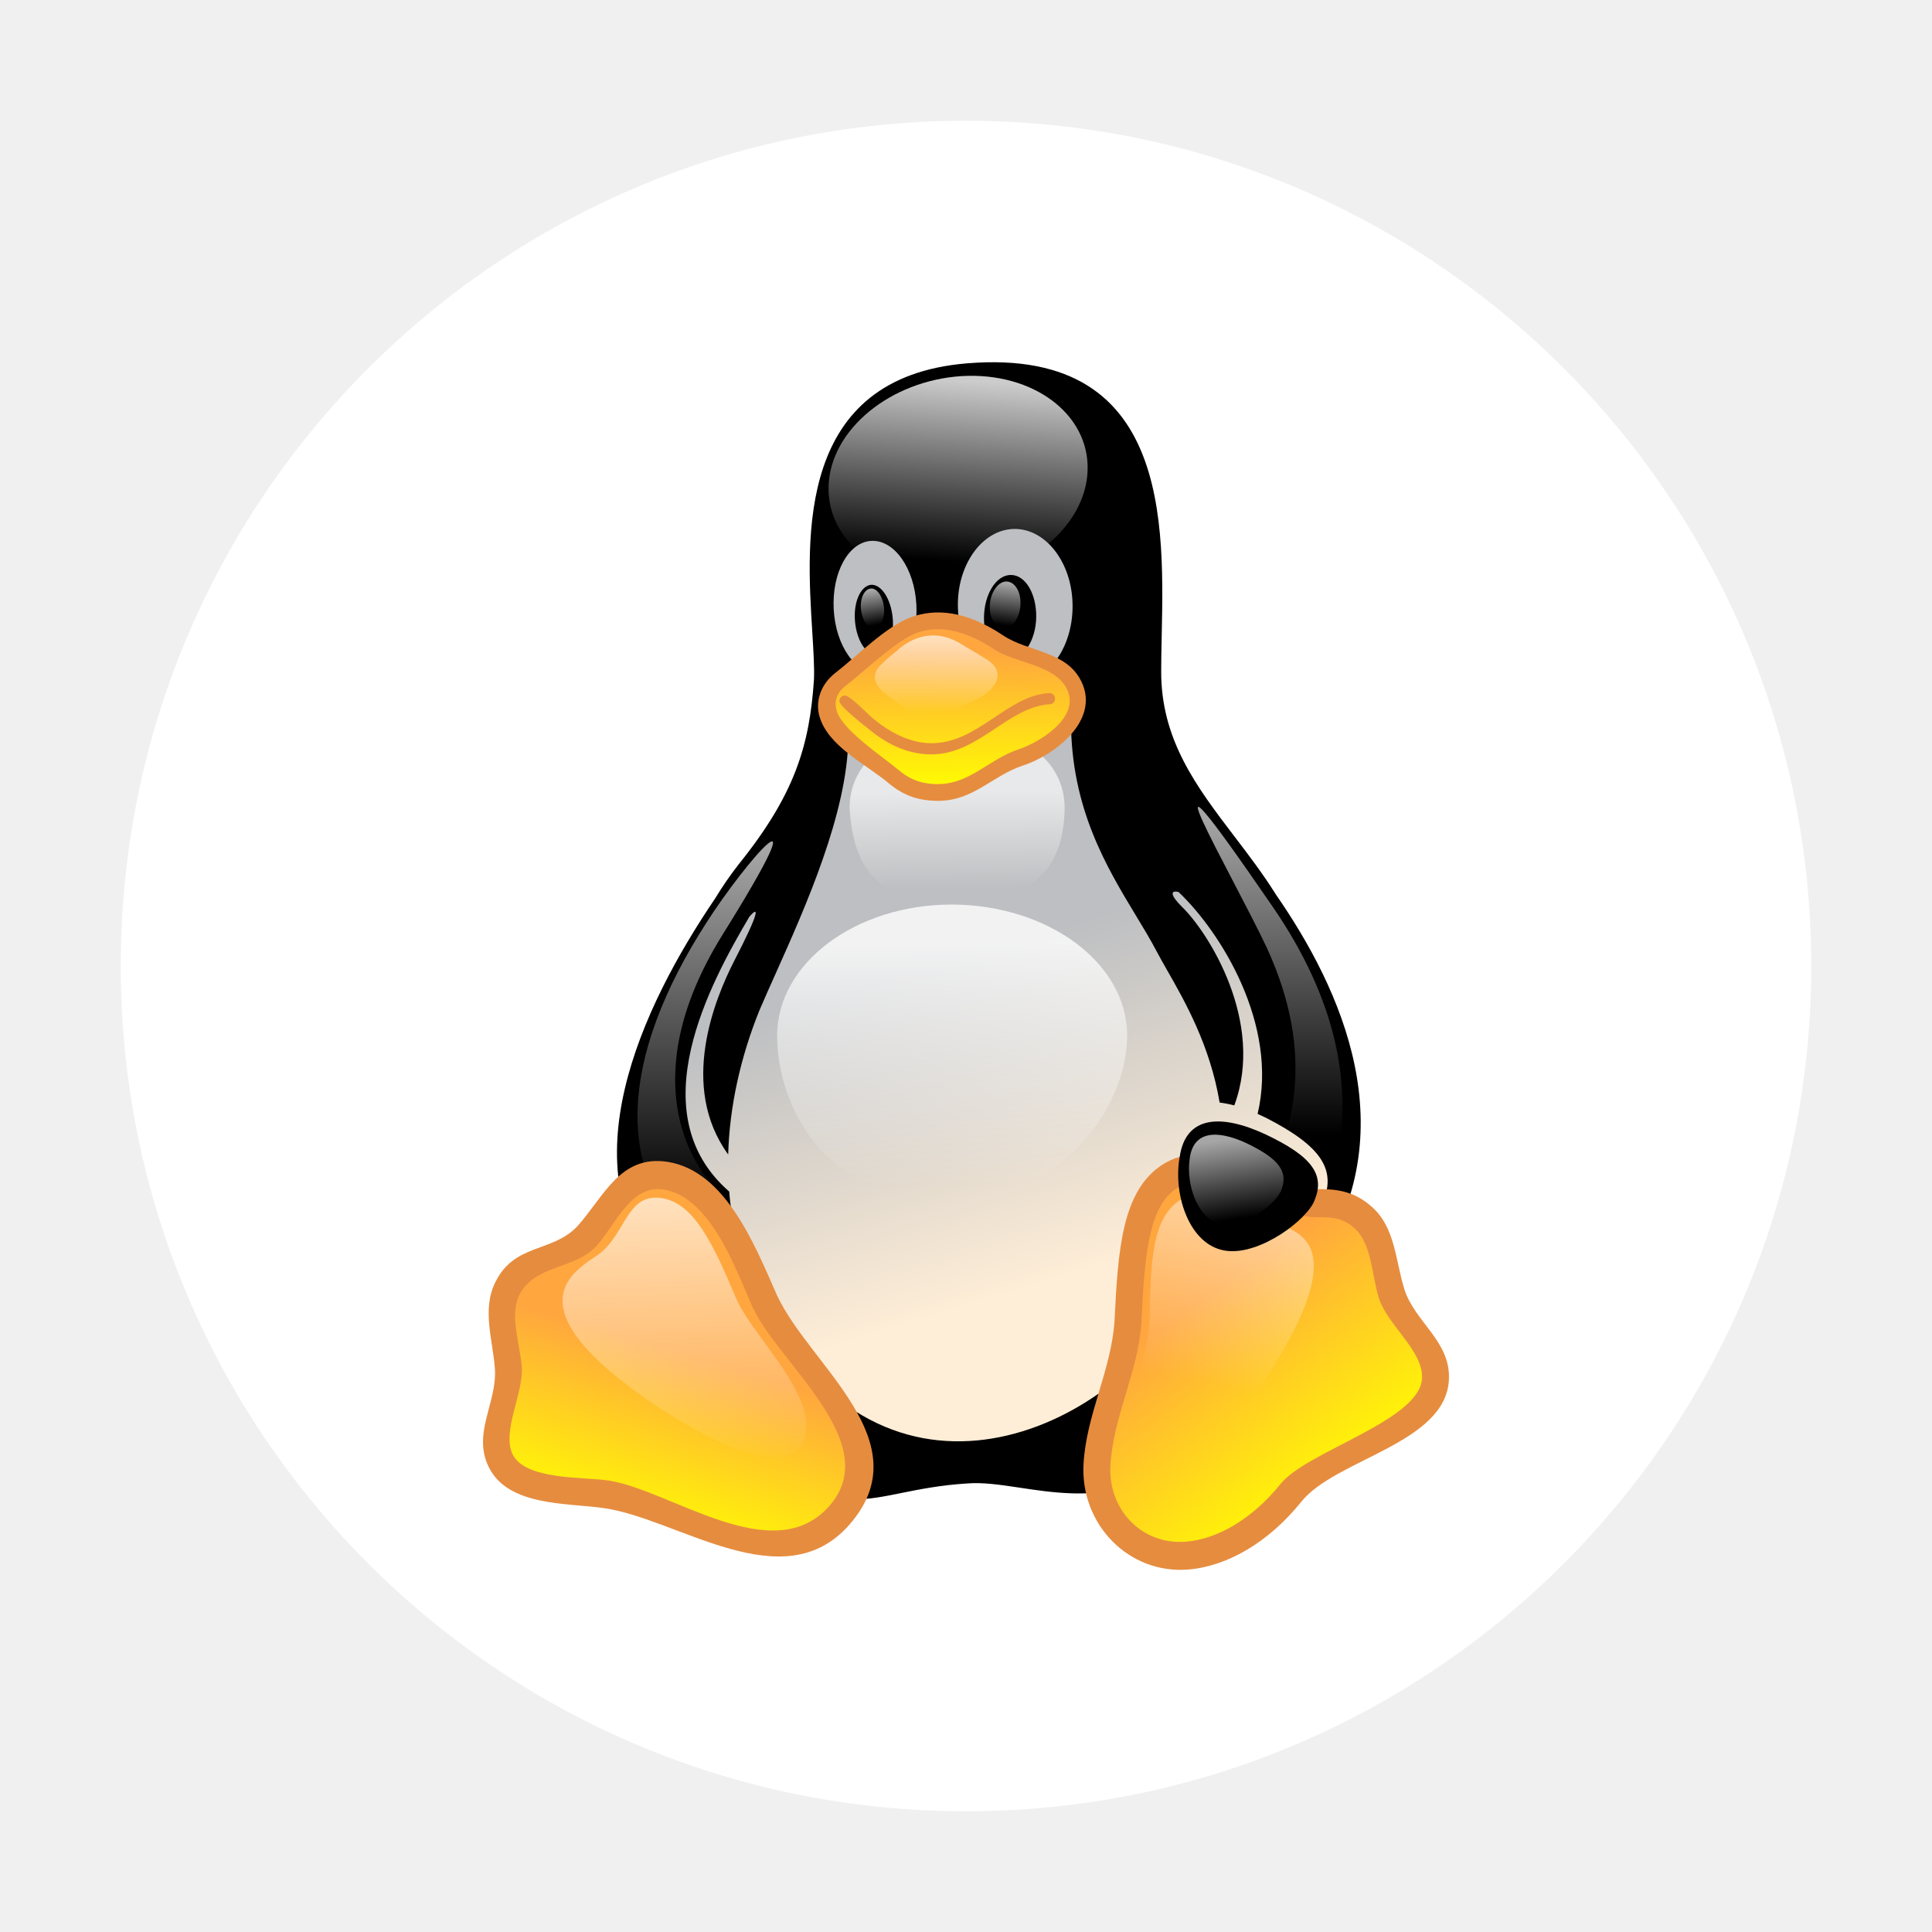
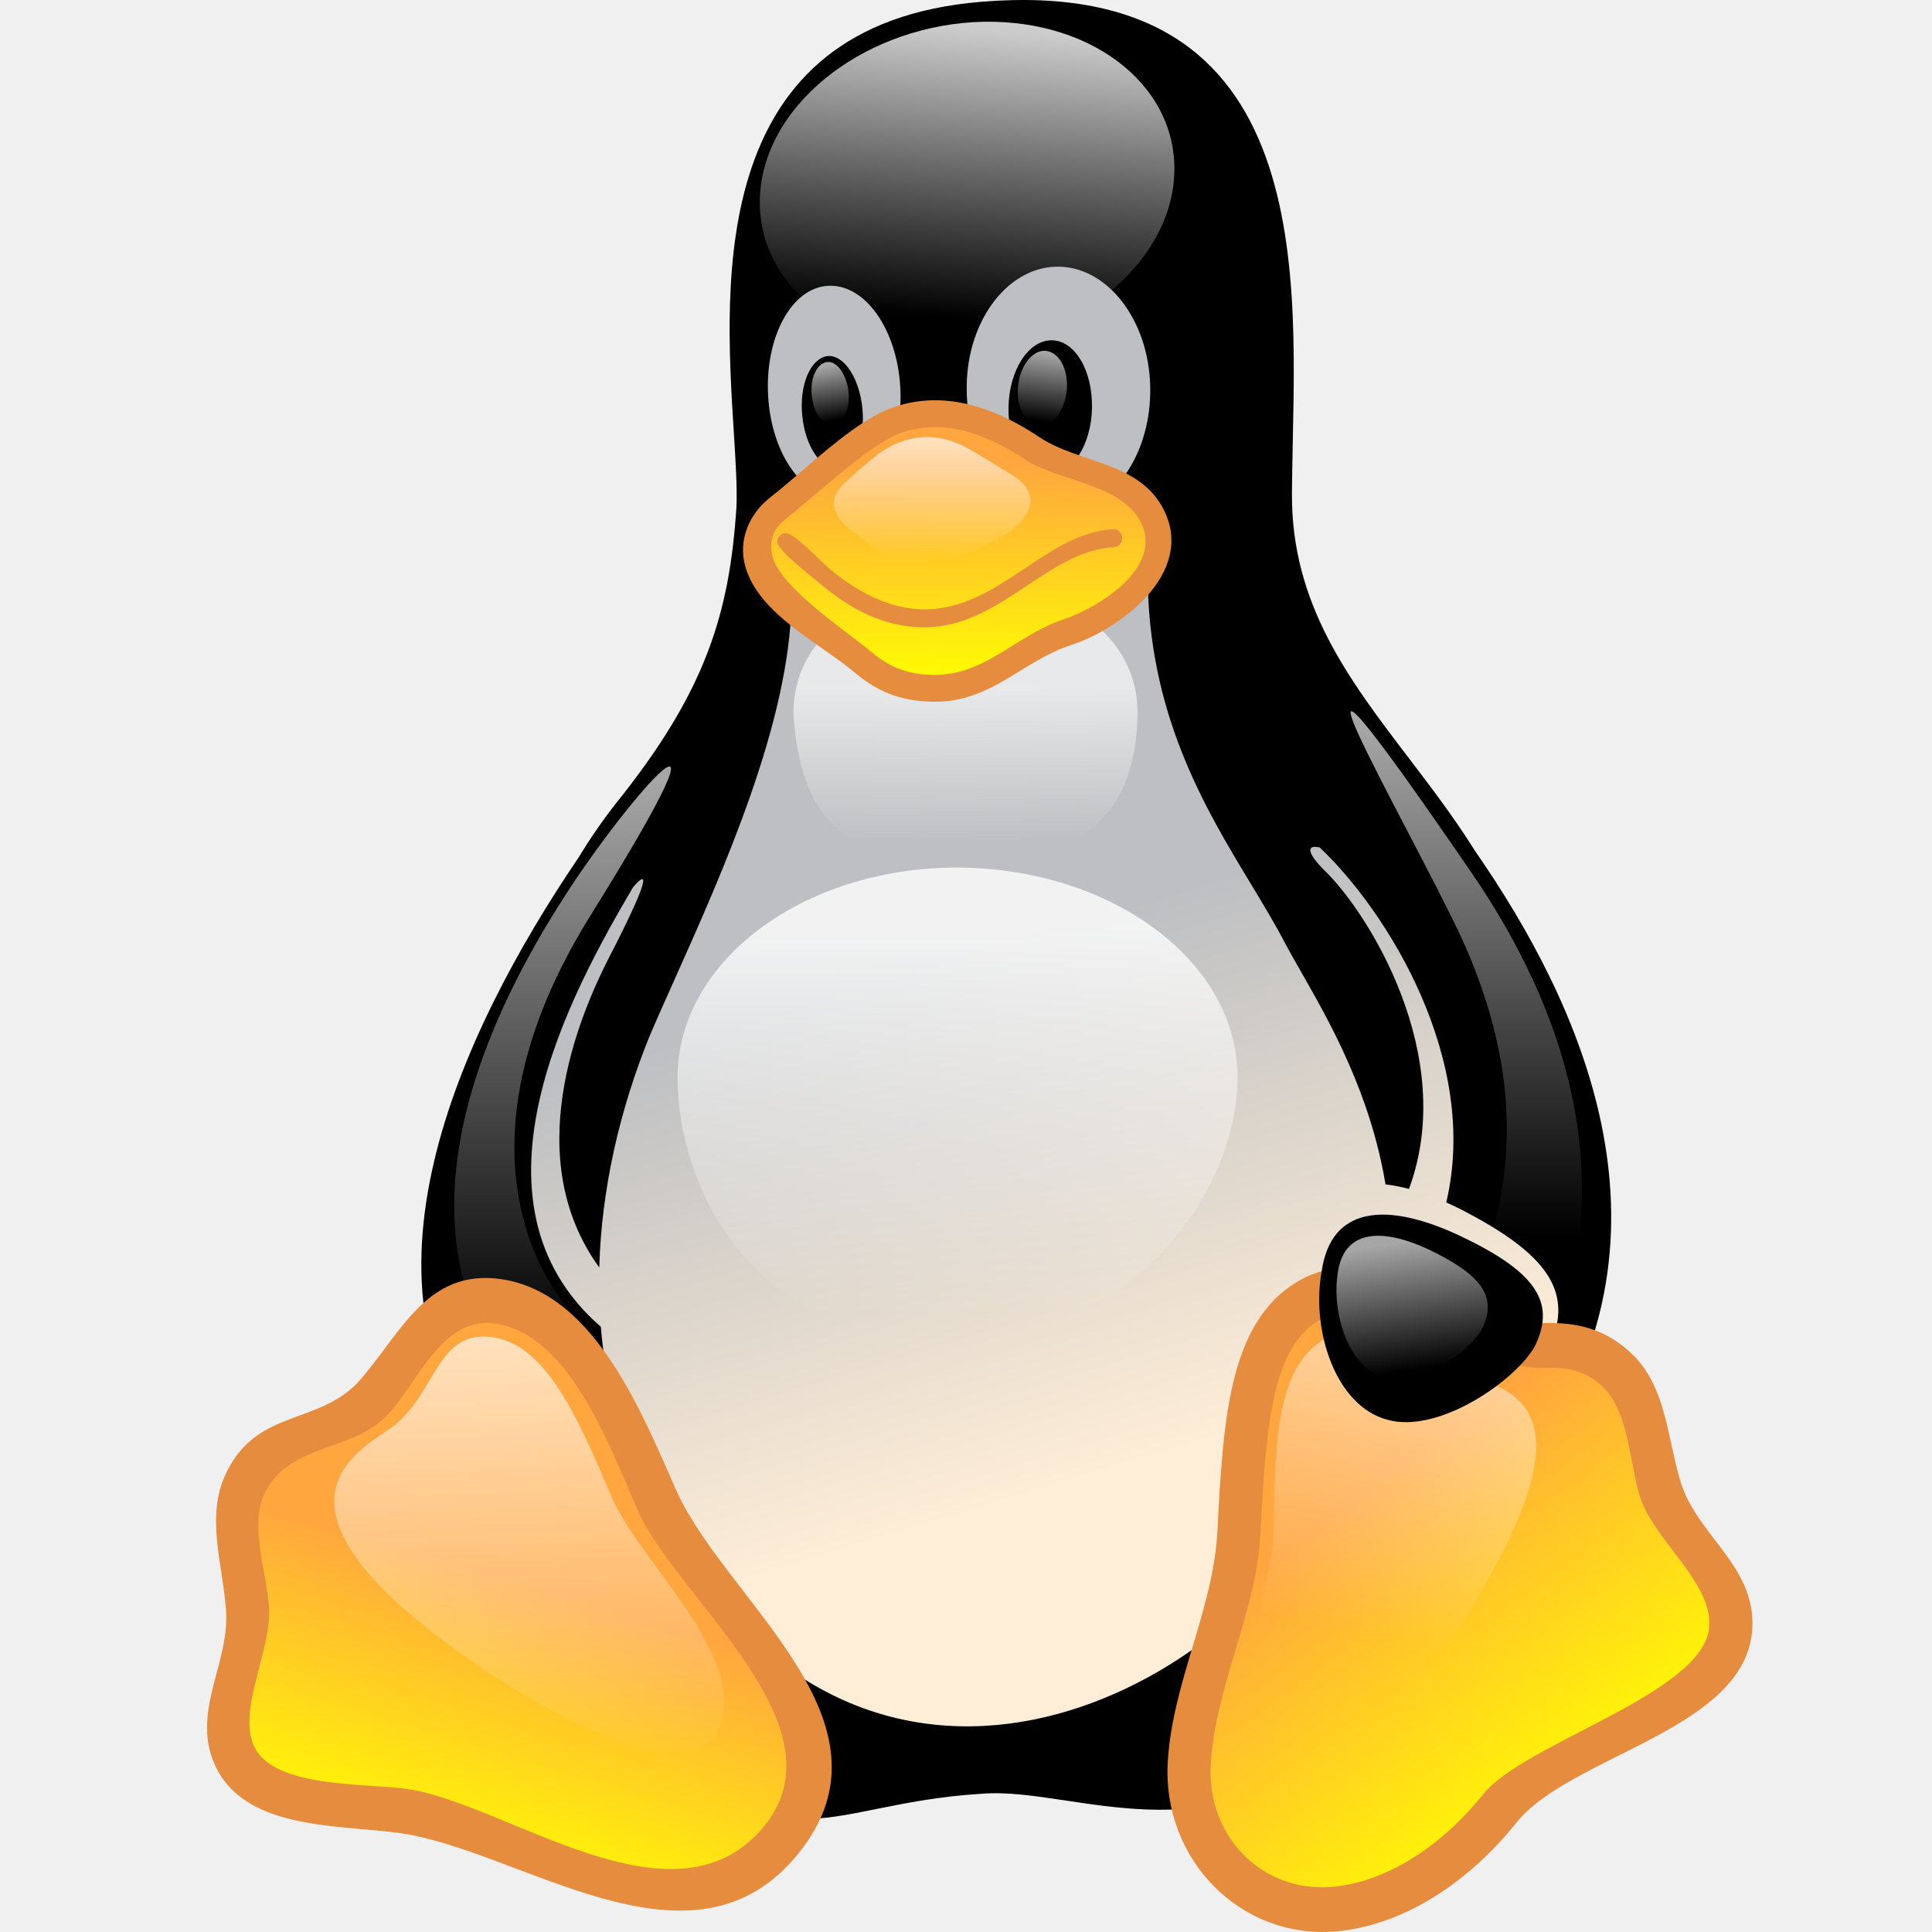
- <svg xmlns="http://www.w3.org/2000/svg" width="32" height="32" viewBox="0 0 32 32" fill="none">
-   <path d="M30 16C30 23.728 23.735 30 16 30C8.265 30 2 23.728 2 16C2 8.265 8.265 2 16 2C23.735 2 30 8.265 30 16Z" fill="white" />
-   <path d="M11.307 21.91C11.181 21.723 11.072 21.471 10.983 21.17C9.376 19.358 10.617 16.692 11.845 14.881C11.963 14.687 12.091 14.5 12.23 14.322C13.167 13.158 13.409 12.348 13.482 11.252C13.49 11.048 13.473 10.778 13.454 10.468C13.355 8.884 13.19 6.252 16.016 6.018C19.549 5.727 19.262 8.971 19.235 10.873C19.234 10.952 19.233 11.028 19.233 11.102C19.223 12.249 19.821 13.034 20.446 13.854C20.674 14.153 20.906 14.457 21.113 14.784C21.119 14.794 21.125 14.804 21.131 14.813C22.222 16.388 23.3 18.737 21.8 20.965C21.589 21.726 21.27 22.424 20.844 22.992C19.314 25.005 17.954 24.801 16.892 24.641C16.572 24.593 16.279 24.549 16.016 24.571C15.58 24.598 15.231 24.668 14.929 24.729C13.761 24.965 13.305 25.057 11.307 21.91Z" fill="black" />
-   <path d="M18.014 7.795C17.982 8.727 16.992 9.537 15.807 9.612C14.621 9.687 13.691 8.979 13.724 8.047C13.757 7.114 14.746 6.304 15.931 6.229C17.117 6.161 18.047 6.862 18.014 7.795Z" fill="url(#paint0_linear_7188_15880)" />
-   <path fill-rule="evenodd" clip-rule="evenodd" d="M15.866 10.061C15.875 10.568 16.107 11.001 16.433 11.196C15.37 11.1 14.051 11.489 14.051 12.225C14.035 13.471 13.342 15.02 12.843 16.135C12.745 16.355 12.654 16.557 12.577 16.738C12.269 17.502 12.083 18.32 12.061 19.122C11.243 17.995 11.838 16.549 12.158 15.921C12.585 15.095 12.576 14.992 12.411 15.185C11.776 16.265 10.58 18.433 12.078 19.736C12.125 20.318 12.267 20.882 12.518 21.4C14.523 25.442 18.276 23.782 19.514 21.686C19.679 21.387 19.812 21.099 19.918 20.82C19.98 20.86 20.046 20.89 20.117 20.91C20.739 21.093 21.669 20.392 21.892 19.957C22.16 19.378 21.885 18.984 20.968 18.514C20.922 18.491 20.875 18.469 20.83 18.449C21.181 16.968 20.212 15.428 19.52 14.774C19.391 14.743 19.373 14.816 19.573 15.016C20.009 15.434 20.957 16.923 20.444 18.309C20.36 18.287 20.278 18.271 20.201 18.262C20.043 17.316 19.623 16.58 19.329 16.066C19.263 15.95 19.203 15.844 19.154 15.751C19.055 15.562 18.937 15.366 18.811 15.159C18.328 14.36 17.739 13.384 17.739 11.94C17.665 11.622 17.365 11.41 16.966 11.293C17.429 11.199 17.777 10.658 17.765 10.007C17.752 9.306 17.313 8.748 16.789 8.761C16.265 8.775 15.846 9.36 15.866 10.061ZM16.298 10.218C16.291 10.606 16.475 10.919 16.717 10.919C16.953 10.919 17.156 10.606 17.163 10.225C17.169 9.837 16.986 9.523 16.743 9.523C16.501 9.523 16.305 9.837 16.298 10.218Z" fill="url(#paint1_linear_7188_15880)" />
-   <path fill-rule="evenodd" clip-rule="evenodd" d="M14.556 11.15C14.935 11.13 15.211 10.619 15.178 10.014C15.145 9.408 14.811 8.938 14.431 8.959C14.051 8.979 13.776 9.489 13.809 10.095C13.842 10.701 14.176 11.171 14.556 11.15ZM14.785 10.225C14.818 10.544 14.7 10.817 14.529 10.844C14.359 10.864 14.195 10.626 14.163 10.306C14.13 9.986 14.248 9.714 14.418 9.687C14.588 9.666 14.752 9.905 14.785 10.225Z" fill="url(#paint2_linear_7188_15880)" />
-   <path d="M16.396 10C16.376 10.218 16.475 10.395 16.612 10.408C16.75 10.422 16.881 10.252 16.9 10.041C16.92 9.823 16.822 9.646 16.684 9.632C16.547 9.619 16.416 9.789 16.396 10Z" fill="url(#paint3_linear_7188_15880)" />
-   <path d="M14.641 10.054C14.661 10.231 14.589 10.388 14.484 10.401C14.379 10.415 14.281 10.279 14.261 10.095C14.241 9.918 14.313 9.762 14.418 9.748C14.523 9.734 14.621 9.877 14.641 10.054Z" fill="url(#paint4_linear_7188_15880)" />
-   <path d="M18.669 17.153C18.669 18.351 17.562 19.902 15.662 19.889C13.704 19.902 12.872 18.351 12.872 17.153C12.872 15.955 14.169 14.982 15.767 14.982C17.372 14.989 18.669 15.955 18.669 17.153Z" fill="url(#paint5_linear_7188_15880)" />
-   <path d="M17.634 13.389C17.614 14.628 16.835 14.921 15.852 14.921C14.87 14.921 14.156 14.737 14.071 13.389C14.071 12.545 14.87 12.055 15.852 12.055C16.835 12.048 17.634 12.539 17.634 13.389Z" fill="url(#paint6_linear_7188_15880)" />
-   <path d="M11.693 15.295C12.335 14.281 13.691 12.722 11.949 15.512C10.534 17.813 11.425 19.29 11.883 19.698C13.206 20.923 13.154 21.747 12.112 21.1C9.879 19.718 10.344 17.391 11.693 15.295Z" fill="url(#paint7_linear_7188_15880)" />
-   <path d="M20.988 15.71C20.431 14.519 18.663 11.497 21.073 15.009C23.268 18.187 21.728 20.399 21.453 20.617C21.178 20.835 20.255 21.277 20.523 20.508C20.798 19.739 22.161 18.283 20.988 15.71Z" fill="url(#paint8_linear_7188_15880)" />
-   <path d="M11.208 25.102C9.741 24.292 7.612 25.259 8.385 23.067C8.542 22.57 8.156 21.822 8.405 21.338C8.7 20.746 9.335 20.875 9.715 20.481C10.088 20.072 10.324 19.365 11.025 19.474C11.719 19.582 12.184 20.467 12.669 21.556C13.029 22.332 14.3 23.428 14.215 24.299C14.11 25.633 12.649 25.885 11.208 25.102Z" fill="url(#paint9_linear_7188_15880)" />
-   <path fill-rule="evenodd" clip-rule="evenodd" d="M9.877 20.64C9.52 21.03 8.865 20.937 8.602 21.448C8.433 21.776 8.617 22.279 8.642 22.639C8.673 23.082 8.305 23.711 8.492 24.09C8.703 24.515 9.653 24.46 10.071 24.521C11.102 24.672 12.806 26.006 13.739 24.941C14.65 23.9 12.898 22.582 12.468 21.657C12.189 21.029 11.771 19.825 10.992 19.703C10.443 19.617 10.193 20.294 9.877 20.64ZM11.058 19.244C12.028 19.396 12.513 20.653 12.871 21.457C13.414 22.623 15.275 23.875 14.069 25.253C12.973 26.504 11.244 25.16 10.009 24.98C9.392 24.89 8.419 24.954 8.096 24.301C7.818 23.74 8.236 23.231 8.197 22.672C8.164 22.195 7.976 21.683 8.208 21.23C8.525 20.594 9.139 20.748 9.555 20.319C9.998 19.833 10.263 19.121 11.058 19.244Z" fill="#E68C3F" />
-   <path d="M21.381 24.728C22.455 23.373 24.846 23.652 23.235 21.794C22.894 21.393 22.999 20.535 22.58 20.168C22.088 19.718 21.545 20.086 21.047 19.855C20.549 19.603 20.025 19.12 19.416 19.46C18.807 19.807 18.741 20.705 18.682 21.89C18.63 22.74 17.883 24.163 18.283 24.945C18.859 26.157 20.359 25.994 21.381 24.728Z" fill="url(#paint10_linear_7188_15880)" />
-   <path fill-rule="evenodd" clip-rule="evenodd" d="M21.81 19.698C22.086 19.691 22.416 19.71 22.725 19.992C23.111 20.332 23.114 20.887 23.26 21.351C23.432 21.901 24.035 22.215 23.998 22.859C23.94 23.913 22.114 24.167 21.552 24.876C21.013 25.544 20.33 25.943 19.683 25.996C18.701 26.078 17.889 25.252 17.947 24.244C17.993 23.427 18.409 22.686 18.46 21.876C18.489 21.29 18.52 20.746 18.627 20.305C18.734 19.859 18.927 19.474 19.309 19.257C20.146 18.789 20.954 19.72 21.81 19.698ZM19.522 19.663C19.296 19.793 19.152 20.031 19.059 20.417C18.965 20.807 18.934 21.307 18.905 21.904C18.855 22.716 18.438 23.457 18.392 24.271C18.35 24.997 18.908 25.596 19.647 25.535C20.149 25.493 20.728 25.176 21.21 24.579C21.64 24.037 23.514 23.533 23.553 22.832C23.579 22.375 22.977 21.946 22.836 21.494C22.725 21.14 22.719 20.593 22.436 20.345C22.255 20.179 22.065 20.155 21.821 20.161C21.117 20.18 20.177 19.299 19.522 19.663Z" fill="#E68C3F" />
-   <path d="M20.916 22.917C22.58 20.365 21.342 20.386 20.923 20.188C20.503 19.984 20.064 19.582 19.573 19.861C19.082 20.147 19.056 20.882 19.043 21.849C19.023 22.543 18.466 23.707 18.8 24.353C19.206 25.109 20.189 24.013 20.916 22.917Z" fill="url(#paint11_linear_7188_15880)" />
-   <path d="M10.868 23.285C8.379 21.611 9.545 21.039 9.918 20.773C10.37 20.433 10.376 19.78 10.933 19.841C11.49 19.902 11.818 20.617 12.191 21.502C12.466 22.135 13.422 22.979 13.35 23.707C13.258 24.564 11.942 23.999 10.868 23.285Z" fill="url(#paint12_linear_7188_15880)" />
-   <path d="M21.748 19.936C21.551 20.29 20.752 20.848 20.221 20.699C19.678 20.556 19.429 19.759 19.54 19.16C19.639 18.48 20.221 18.446 20.955 18.786C21.735 19.154 21.977 19.467 21.748 19.936Z" fill="black" />
-   <path d="M21.211 19.739C21.086 19.984 20.562 20.372 20.195 20.27C19.829 20.168 19.645 19.616 19.704 19.201C19.757 18.732 20.15 18.704 20.648 18.936C21.185 19.194 21.355 19.412 21.211 19.739Z" fill="url(#paint13_linear_7188_15880)" />
-   <path d="M14.438 10.857C14.7 10.605 15.335 9.836 16.541 10.639C16.763 10.789 16.947 10.803 17.372 10.993C18.23 11.361 17.824 12.246 16.907 12.545C16.514 12.675 16.161 13.171 15.453 13.124C14.844 13.09 14.687 12.675 14.313 12.45C13.652 12.062 13.554 11.538 13.914 11.259C14.274 10.98 14.412 10.878 14.438 10.857Z" fill="url(#paint14_linear_7188_15880)" />
-   <path fill-rule="evenodd" clip-rule="evenodd" d="M13.994 11.37C13.857 11.476 13.813 11.617 13.858 11.773C13.951 12.094 14.622 12.534 14.879 12.75C15.025 12.873 15.192 12.97 15.462 12.985C16.04 13.024 16.361 12.579 16.867 12.413C17.2 12.304 17.905 11.888 17.671 11.412C17.472 11.005 16.801 10.98 16.468 10.756C15.894 10.374 15.477 10.377 15.179 10.484C14.853 10.602 14.289 11.142 13.994 11.37ZM15.092 10.222C15.479 10.082 15.982 10.102 16.613 10.523C17.028 10.802 17.66 10.775 17.91 11.286C18.229 11.937 17.456 12.512 16.948 12.678C16.403 12.857 16.099 13.306 15.445 13.262C15.106 13.243 14.889 13.116 14.711 12.966C14.341 12.656 13.717 12.361 13.574 11.869C13.495 11.597 13.611 11.32 13.834 11.147C14.195 10.868 14.682 10.369 15.092 10.222Z" fill="#E68C3F" />
-   <path fill-rule="evenodd" clip-rule="evenodd" d="M17.474 11.567C17.477 11.618 17.439 11.662 17.39 11.664C16.697 11.704 16.21 12.495 15.427 12.495C14.989 12.495 14.642 12.284 14.394 12.08C14.344 12.039 13.903 11.699 13.903 11.613C13.903 11.562 13.943 11.52 13.992 11.52C14.085 11.52 14.363 11.822 14.466 11.906C14.7 12.098 15.046 12.31 15.427 12.31C16.202 12.31 16.678 11.519 17.381 11.479C17.43 11.477 17.472 11.516 17.474 11.567Z" fill="#E68C3F" />
-   <path d="M14.844 10.789C14.975 10.667 15.387 10.333 15.931 10.674C16.049 10.742 16.167 10.816 16.337 10.919C16.684 11.13 16.514 11.436 16.095 11.626C15.905 11.708 15.59 11.885 15.355 11.871C15.093 11.844 14.916 11.667 14.745 11.552C14.425 11.334 14.444 11.15 14.595 11.007C14.706 10.898 14.831 10.796 14.844 10.789Z" fill="url(#paint15_linear_7188_15880)" />
+ <svg xmlns="http://www.w3.org/2000/svg" width="28" height="28" viewBox="0 0 28 28" fill="none">
+   <path d="M7.629 22.272C7.454 22.01 7.3 21.658 7.175 21.236C4.926 18.699 6.664 14.967 8.382 12.432C8.547 12.161 8.727 11.899 8.922 11.649C10.233 10.02 10.572 8.886 10.673 7.352C10.685 7.067 10.662 6.689 10.634 6.254C10.496 4.037 10.265 0.352 14.222 0.026C19.167 -0.383 18.765 4.159 18.728 6.822C18.726 6.932 18.725 7.039 18.724 7.143C18.71 8.748 19.548 9.847 20.423 10.994C20.742 11.413 21.066 11.838 21.355 12.297C21.364 12.31 21.373 12.324 21.381 12.338C22.909 14.541 24.418 17.83 22.318 20.949C22.023 22.014 21.576 22.991 20.98 23.787C18.838 26.605 16.935 26.319 15.448 26.095C15 26.028 14.589 25.966 14.222 25.997C13.611 26.034 13.122 26.133 12.699 26.218C11.065 26.548 10.426 26.677 7.629 22.272Z" fill="black" />
+   <path d="M17.019 2.512C16.973 3.818 15.588 4.951 13.929 5.056C12.269 5.161 10.967 4.17 11.013 2.865C11.059 1.56 12.443 0.426 14.103 0.321C15.763 0.226 17.065 1.207 17.019 2.512Z" fill="url(#paint0_linear_7188_15880)" />
+   <path fill-rule="evenodd" clip-rule="evenodd" d="M14.011 5.685C14.024 6.395 14.349 7 14.806 7.273C13.316 7.14 11.471 7.684 11.471 8.715C11.448 10.458 10.478 12.627 9.78 14.187C9.642 14.495 9.515 14.779 9.408 15.031C8.975 16.102 8.716 17.247 8.685 18.369C7.54 16.791 8.372 14.767 8.821 13.888C9.418 12.732 9.406 12.587 9.175 12.858C8.286 14.37 6.612 17.405 8.708 19.229C8.775 20.043 8.973 20.832 9.325 21.557C12.131 27.217 17.385 24.892 19.118 21.958C19.349 21.54 19.535 21.137 19.683 20.747C19.77 20.801 19.863 20.844 19.962 20.872C20.833 21.129 22.135 20.147 22.447 19.538C22.823 18.728 22.438 18.175 21.154 17.518C21.088 17.485 21.024 17.455 20.96 17.427C21.452 15.354 20.096 13.198 19.127 12.283C18.946 12.239 18.92 12.341 19.201 12.621C19.811 13.206 21.138 15.291 20.42 17.231C20.302 17.2 20.188 17.177 20.08 17.165C19.859 15.841 19.271 14.811 18.86 14.091C18.767 13.928 18.683 13.781 18.614 13.65C18.476 13.385 18.31 13.112 18.135 12.821C17.458 11.702 16.633 10.337 16.633 8.315C16.53 7.87 16.11 7.573 15.551 7.409C16.2 7.278 16.687 6.52 16.67 5.609C16.652 4.628 16.037 3.846 15.304 3.865C14.57 3.884 13.983 4.704 14.011 5.685ZM14.616 5.904C14.607 6.447 14.864 6.885 15.203 6.885C15.533 6.885 15.817 6.447 15.826 5.914C15.836 5.371 15.579 4.932 15.24 4.932C14.9 4.932 14.625 5.371 14.616 5.904Z" fill="url(#paint1_linear_7188_15880)" />
+   <path fill-rule="evenodd" clip-rule="evenodd" d="M12.177 7.209C12.709 7.181 13.094 6.466 13.048 5.618C13.002 4.77 12.535 4.113 12.003 4.142C11.471 4.17 11.086 4.885 11.132 5.733C11.178 6.581 11.645 7.238 12.177 7.209ZM12.498 5.914C12.544 6.361 12.379 6.743 12.14 6.781C11.902 6.809 11.673 6.476 11.627 6.028C11.581 5.58 11.746 5.199 11.985 5.161C12.223 5.132 12.452 5.466 12.498 5.914Z" fill="url(#paint2_linear_7188_15880)" />
+   <path d="M14.754 5.599C14.726 5.904 14.864 6.152 15.056 6.171C15.249 6.19 15.432 5.952 15.46 5.656C15.487 5.352 15.35 5.104 15.157 5.085C14.964 5.066 14.781 5.304 14.754 5.599Z" fill="url(#paint3_linear_7188_15880)" />
+   <path d="M12.297 5.675C12.324 5.923 12.223 6.142 12.076 6.161C11.93 6.18 11.792 5.99 11.765 5.733C11.737 5.485 11.838 5.266 11.985 5.247C12.132 5.228 12.269 5.428 12.297 5.675Z" fill="url(#paint4_linear_7188_15880)" />
+   <path d="M17.935 15.612C17.935 17.289 16.386 19.461 13.726 19.442C10.985 19.461 9.82 17.289 9.82 15.612C9.82 13.935 11.636 12.573 13.873 12.573C16.12 12.583 17.935 13.935 17.935 15.612Z" fill="url(#paint5_linear_7188_15880)" />
+   <path d="M16.487 10.344C16.459 12.078 15.368 12.488 13.993 12.488C12.617 12.488 11.618 12.23 11.498 10.344C11.498 9.162 12.617 8.477 13.993 8.477C15.368 8.467 16.487 9.153 16.487 10.344Z" fill="url(#paint6_linear_7188_15880)" />
+   <path d="M8.17 13.011C9.069 11.592 10.967 9.41 8.528 13.316C6.547 16.537 7.794 18.604 8.436 19.176C10.288 20.89 10.215 22.043 8.757 21.138C5.63 19.204 6.281 15.946 8.17 13.011Z" fill="url(#paint7_linear_7188_15880)" />
+   <path d="M21.182 13.593C20.402 11.925 17.927 7.695 21.301 12.611C24.373 17.061 22.218 20.157 21.833 20.462C21.448 20.767 20.155 21.386 20.531 20.309C20.916 19.233 22.823 17.194 21.182 13.593Z" fill="url(#paint8_linear_7188_15880)" />
+   <path d="M7.491 26.74C5.437 25.606 2.457 26.959 3.539 23.892C3.759 23.196 3.218 22.148 3.567 21.471C3.979 20.643 4.869 20.824 5.401 20.271C5.923 19.7 6.253 18.709 7.235 18.861C8.206 19.014 8.858 20.252 9.536 21.776C10.04 22.863 11.819 24.396 11.7 25.616C11.553 27.483 9.509 27.836 7.491 26.74Z" fill="url(#paint9_linear_7188_15880)" />
+   <path fill-rule="evenodd" clip-rule="evenodd" d="M5.627 20.494C5.128 21.041 4.21 20.91 3.842 21.625C3.606 22.084 3.864 22.789 3.899 23.292C3.942 23.913 3.427 24.793 3.689 25.323C3.984 25.919 5.314 25.842 5.899 25.927C7.342 26.138 9.728 28.006 11.034 26.515C12.31 25.058 9.857 23.213 9.255 21.917C8.864 21.038 8.278 19.353 7.188 19.182C6.42 19.063 6.07 20.01 5.627 20.494ZM7.281 18.541C8.638 18.753 9.317 20.513 9.818 21.638C10.579 23.269 13.184 25.023 11.495 26.952C9.962 28.703 7.541 26.822 5.812 26.569C4.948 26.443 3.586 26.534 3.134 25.62C2.746 24.834 3.331 24.122 3.276 23.338C3.23 22.671 2.966 21.954 3.291 21.321C3.735 20.43 4.594 20.646 5.177 20.045C5.797 19.364 6.168 18.368 7.281 18.541Z" fill="#E68C3F" />
+   <path d="M21.732 26.216C23.235 24.32 26.582 24.711 24.326 22.11C23.85 21.548 23.996 20.347 23.41 19.833C22.722 19.204 21.961 19.718 21.264 19.395C20.567 19.042 19.834 18.366 18.981 18.842C18.128 19.328 18.036 20.585 17.954 22.243C17.88 23.434 16.835 25.425 17.394 26.521C18.201 28.217 20.301 27.988 21.732 26.216Z" fill="url(#paint10_linear_7188_15880)" />
+   <path fill-rule="evenodd" clip-rule="evenodd" d="M22.332 19.175C22.718 19.165 23.18 19.192 23.613 19.587C24.153 20.063 24.158 20.839 24.361 21.489C24.602 22.259 25.446 22.698 25.396 23.601C25.313 25.076 22.758 25.432 21.971 26.423C21.216 27.36 20.26 27.917 19.354 27.992C17.979 28.106 16.843 26.95 16.924 25.539C16.989 24.396 17.571 23.358 17.642 22.224C17.683 21.404 17.727 20.643 17.876 20.025C18.026 19.4 18.296 18.863 18.831 18.558C20.002 17.903 21.134 19.207 22.332 19.175ZM19.13 19.127C18.812 19.308 18.611 19.642 18.481 20.182C18.35 20.728 18.307 21.428 18.265 22.264C18.195 23.4 17.612 24.437 17.547 25.577C17.489 26.593 18.27 27.431 19.304 27.346C20.007 27.288 20.817 26.844 21.491 26.009C22.094 25.249 24.718 24.544 24.773 23.563C24.808 22.923 23.966 22.322 23.768 21.689C23.613 21.195 23.605 20.428 23.208 20.081C22.955 19.849 22.688 19.815 22.348 19.823C21.361 19.849 20.045 18.617 19.13 19.127Z" fill="#E68C3F" />
+   <path d="M21.081 23.682C23.41 20.109 21.677 20.138 21.09 19.861C20.503 19.576 19.889 19.014 19.201 19.404C18.513 19.804 18.476 20.833 18.458 22.186C18.431 23.158 17.651 24.787 18.119 25.692C18.687 26.75 20.063 25.216 21.081 23.682Z" fill="url(#paint11_linear_7188_15880)" />
+   <path d="M7.014 24.196C3.53 21.853 5.162 21.052 5.685 20.681C6.317 20.204 6.327 19.29 7.106 19.376C7.885 19.461 8.344 20.462 8.866 21.7C9.252 22.586 10.59 23.768 10.489 24.787C10.361 25.988 8.518 25.197 7.014 24.196Z" fill="url(#paint12_linear_7188_15880)" />
+   <path d="M22.245 19.509C21.97 20.005 20.851 20.786 20.108 20.576C19.347 20.376 18.999 19.261 19.155 18.423C19.292 17.47 20.108 17.423 21.135 17.899C22.226 18.413 22.566 18.852 22.245 19.509Z" fill="black" />
+   <path d="M21.493 19.233C21.319 19.576 20.585 20.119 20.072 19.976C19.559 19.833 19.302 19.061 19.384 18.48C19.458 17.823 20.008 17.784 20.705 18.108C21.457 18.47 21.695 18.775 21.493 19.233Z" fill="url(#paint13_linear_7188_15880)" />
+   <path d="M12.012 6.8C12.379 6.447 13.268 5.371 14.956 6.495C15.267 6.704 15.524 6.723 16.12 6.99C17.321 7.505 16.753 8.743 15.469 9.162C14.919 9.343 14.424 10.039 13.433 9.972C12.581 9.925 12.361 9.343 11.838 9.029C10.912 8.486 10.774 7.752 11.279 7.362C11.783 6.971 11.976 6.828 12.012 6.8Z" fill="url(#paint14_linear_7188_15880)" />
+   <path fill-rule="evenodd" clip-rule="evenodd" d="M11.39 7.518C11.198 7.666 11.137 7.864 11.201 8.082C11.331 8.531 12.27 9.148 12.629 9.449C12.834 9.621 13.068 9.757 13.445 9.778C14.254 9.833 14.704 9.21 15.413 8.977C15.879 8.825 16.865 8.243 16.538 7.576C16.26 7.007 15.32 6.972 14.854 6.658C14.051 6.123 13.466 6.127 13.05 6.277C12.594 6.442 11.804 7.198 11.39 7.518ZM12.927 5.91C13.469 5.714 14.173 5.742 15.057 6.331C15.638 6.722 16.522 6.684 16.872 7.399C17.319 8.31 16.237 9.115 15.525 9.348C14.763 9.599 14.337 10.228 13.422 10.166C12.948 10.14 12.643 9.961 12.394 9.752C11.877 9.318 11.003 8.905 10.803 8.216C10.692 7.835 10.854 7.448 11.166 7.206C11.672 6.814 12.354 6.116 12.927 5.91Z" fill="#E68C3F" />
+   <path fill-rule="evenodd" clip-rule="evenodd" d="M16.263 7.793C16.267 7.864 16.214 7.925 16.145 7.929C15.175 7.984 14.493 9.092 13.397 9.092C12.783 9.092 12.298 8.796 11.951 8.511C11.881 8.454 11.264 7.978 11.264 7.857C11.264 7.785 11.32 7.727 11.389 7.727C11.517 7.727 11.906 8.15 12.051 8.268C12.378 8.536 12.864 8.832 13.397 8.832C14.482 8.832 15.147 7.726 16.131 7.67C16.2 7.666 16.259 7.721 16.263 7.793Z" fill="#E68C3F" />
+   <path d="M12.58 6.704C12.764 6.533 13.341 6.066 14.102 6.542C14.268 6.638 14.433 6.742 14.671 6.885C15.157 7.181 14.919 7.609 14.332 7.876C14.066 7.991 13.626 8.238 13.296 8.219C12.929 8.181 12.681 7.933 12.443 7.771C11.994 7.467 12.021 7.209 12.232 7.009C12.388 6.857 12.562 6.714 12.58 6.704Z" fill="url(#paint15_linear_7188_15880)" />
  <defs>
-     <linearGradient id="paint0_linear_7188_15880" x1="16.058" y1="6.306" x2="15.837" y2="9.306" gradientUnits="userSpaceOnUse">
+     <linearGradient id="paint0_linear_7188_15880" x1="14.281" y1="0.429" x2="13.971" y2="4.628" gradientUnits="userSpaceOnUse">
      <stop stop-color="white" stop-opacity="0.8" />
      <stop offset="1" stop-color="white" stop-opacity="0" />
    </linearGradient>
-     <linearGradient id="paint1_linear_7188_15880" x1="12.897" y1="22.672" x2="11.251" y2="17.272" gradientUnits="userSpaceOnUse">
+     <linearGradient id="paint1_linear_7188_15880" x1="9.855" y1="23.339" x2="7.55" y2="15.779" gradientUnits="userSpaceOnUse">
      <stop stop-color="#FFEED7" />
      <stop offset="1" stop-color="#BDBFC2" />
    </linearGradient>
-     <linearGradient id="paint2_linear_7188_15880" x1="12.897" y1="22.672" x2="11.251" y2="17.272" gradientUnits="userSpaceOnUse">
+     <linearGradient id="paint2_linear_7188_15880" x1="9.855" y1="23.339" x2="7.55" y2="15.779" gradientUnits="userSpaceOnUse">
      <stop stop-color="#FFEED7" />
      <stop offset="1" stop-color="#BDBFC2" />
    </linearGradient>
-     <linearGradient id="paint3_linear_7188_15880" x1="16.668" y1="9.656" x2="16.575" y2="10.354" gradientUnits="userSpaceOnUse">
+     <linearGradient id="paint3_linear_7188_15880" x1="15.134" y1="5.117" x2="15.004" y2="6.096" gradientUnits="userSpaceOnUse">
      <stop stop-color="white" stop-opacity="0.65" />
      <stop offset="1" stop-color="white" stop-opacity="0" />
    </linearGradient>
-     <linearGradient id="paint4_linear_7188_15880" x1="14.434" y1="9.783" x2="14.534" y2="10.348" gradientUnits="userSpaceOnUse">
+     <linearGradient id="paint4_linear_7188_15880" x1="12.007" y1="5.296" x2="12.147" y2="6.087" gradientUnits="userSpaceOnUse">
      <stop stop-color="white" stop-opacity="0.65" />
      <stop offset="1" stop-color="white" stop-opacity="0" />
    </linearGradient>
-     <linearGradient id="paint5_linear_7188_15880" x1="15.761" y1="15.631" x2="15.778" y2="19.627" gradientUnits="userSpaceOnUse">
+     <linearGradient id="paint5_linear_7188_15880" x1="13.865" y1="13.482" x2="13.888" y2="19.076" gradientUnits="userSpaceOnUse">
      <stop stop-color="white" stop-opacity="0.8" />
      <stop offset="1" stop-color="white" stop-opacity="0" />
    </linearGradient>
-     <linearGradient id="paint6_linear_7188_15880" x1="15.85" y1="13.125" x2="15.868" y2="14.714" gradientUnits="userSpaceOnUse">
+     <linearGradient id="paint6_linear_7188_15880" x1="13.989" y1="9.974" x2="14.015" y2="12.198" gradientUnits="userSpaceOnUse">
      <stop stop-color="white" stop-opacity="0.65" />
      <stop offset="1" stop-color="white" stop-opacity="0" />
    </linearGradient>
-     <linearGradient id="paint7_linear_7188_15880" x1="11.72" y1="14.105" x2="11.72" y2="19.937" gradientUnits="userSpaceOnUse">
+     <linearGradient id="paint7_linear_7188_15880" x1="8.207" y1="11.347" x2="8.207" y2="19.51" gradientUnits="userSpaceOnUse">
      <stop stop-color="white" stop-opacity="0.65" />
      <stop offset="1" stop-color="white" stop-opacity="0" />
    </linearGradient>
-     <linearGradient id="paint8_linear_7188_15880" x1="21.033" y1="13.536" x2="21.031" y2="18.805" gradientUnits="userSpaceOnUse">
+     <linearGradient id="paint8_linear_7188_15880" x1="21.244" y1="10.549" x2="21.241" y2="17.926" gradientUnits="userSpaceOnUse">
      <stop stop-color="white" stop-opacity="0.65" />
      <stop offset="1" stop-color="white" stop-opacity="0" />
    </linearGradient>
-     <linearGradient id="paint9_linear_7188_15880" x1="11.428" y1="22.437" x2="10.535" y2="25.421" gradientUnits="userSpaceOnUse">
+     <linearGradient id="paint9_linear_7188_15880" x1="7.799" y1="23.01" x2="6.548" y2="27.187" gradientUnits="userSpaceOnUse">
      <stop stop-color="#FFA63F" />
      <stop offset="1" stop-color="#FFFF00" />
    </linearGradient>
-     <linearGradient id="paint10_linear_7188_15880" x1="19.881" y1="21.53" x2="22.265" y2="24.78" gradientUnits="userSpaceOnUse">
+     <linearGradient id="paint10_linear_7188_15880" x1="19.633" y1="21.739" x2="22.969" y2="26.289" gradientUnits="userSpaceOnUse">
      <stop stop-color="#FFA63F" />
      <stop offset="1" stop-color="#FFFF00" />
    </linearGradient>
-     <linearGradient id="paint11_linear_7188_15880" x1="20.52" y1="18.933" x2="19.687" y2="22.86" gradientUnits="userSpaceOnUse">
+     <linearGradient id="paint11_linear_7188_15880" x1="20.527" y1="18.105" x2="19.36" y2="23.602" gradientUnits="userSpaceOnUse">
      <stop stop-color="white" stop-opacity="0.65" />
      <stop offset="1" stop-color="white" stop-opacity="0" />
    </linearGradient>
-     <linearGradient id="paint12_linear_7188_15880" x1="11.246" y1="19.904" x2="11.411" y2="24.324" gradientUnits="userSpaceOnUse">
+     <linearGradient id="paint12_linear_7188_15880" x1="7.544" y1="19.464" x2="7.775" y2="25.651" gradientUnits="userSpaceOnUse">
      <stop stop-color="white" stop-opacity="0.65" />
      <stop offset="1" stop-color="white" stop-opacity="0" />
    </linearGradient>
-     <linearGradient id="paint13_linear_7188_15880" x1="20.375" y1="18.862" x2="20.569" y2="20.182" gradientUnits="userSpaceOnUse">
+     <linearGradient id="paint13_linear_7188_15880" x1="20.324" y1="18.005" x2="20.595" y2="19.853" gradientUnits="userSpaceOnUse">
      <stop stop-color="white" stop-opacity="0.65" />
      <stop offset="1" stop-color="white" stop-opacity="0" />
    </linearGradient>
-     <linearGradient id="paint14_linear_7188_15880" x1="15.765" y1="10.784" x2="15.781" y2="13.11" gradientUnits="userSpaceOnUse">
+     <linearGradient id="paint14_linear_7188_15880" x1="13.87" y1="6.697" x2="13.892" y2="9.952" gradientUnits="userSpaceOnUse">
      <stop stop-color="#FFA63F" />
      <stop offset="1" stop-color="#FFFF00" />
    </linearGradient>
-     <linearGradient id="paint15_linear_7188_15880" x1="15.51" y1="10.564" x2="15.506" y2="11.794" gradientUnits="userSpaceOnUse">
+     <linearGradient id="paint15_linear_7188_15880" x1="13.513" y1="6.389" x2="13.507" y2="8.11" gradientUnits="userSpaceOnUse">
      <stop stop-color="white" stop-opacity="0.65" />
      <stop offset="1" stop-color="white" stop-opacity="0" />
    </linearGradient>
  </defs>
</svg>
